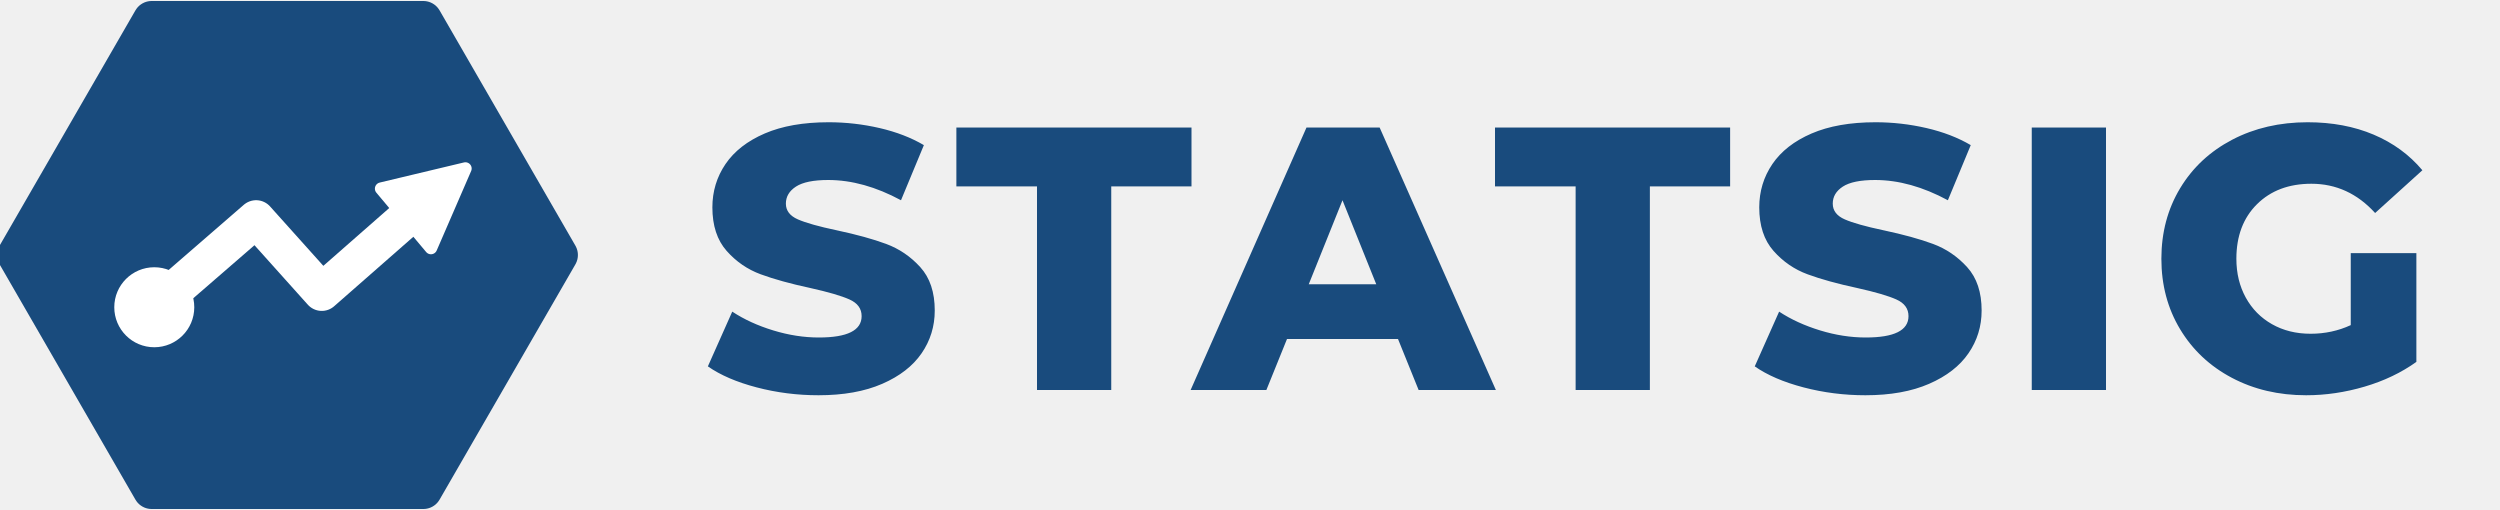
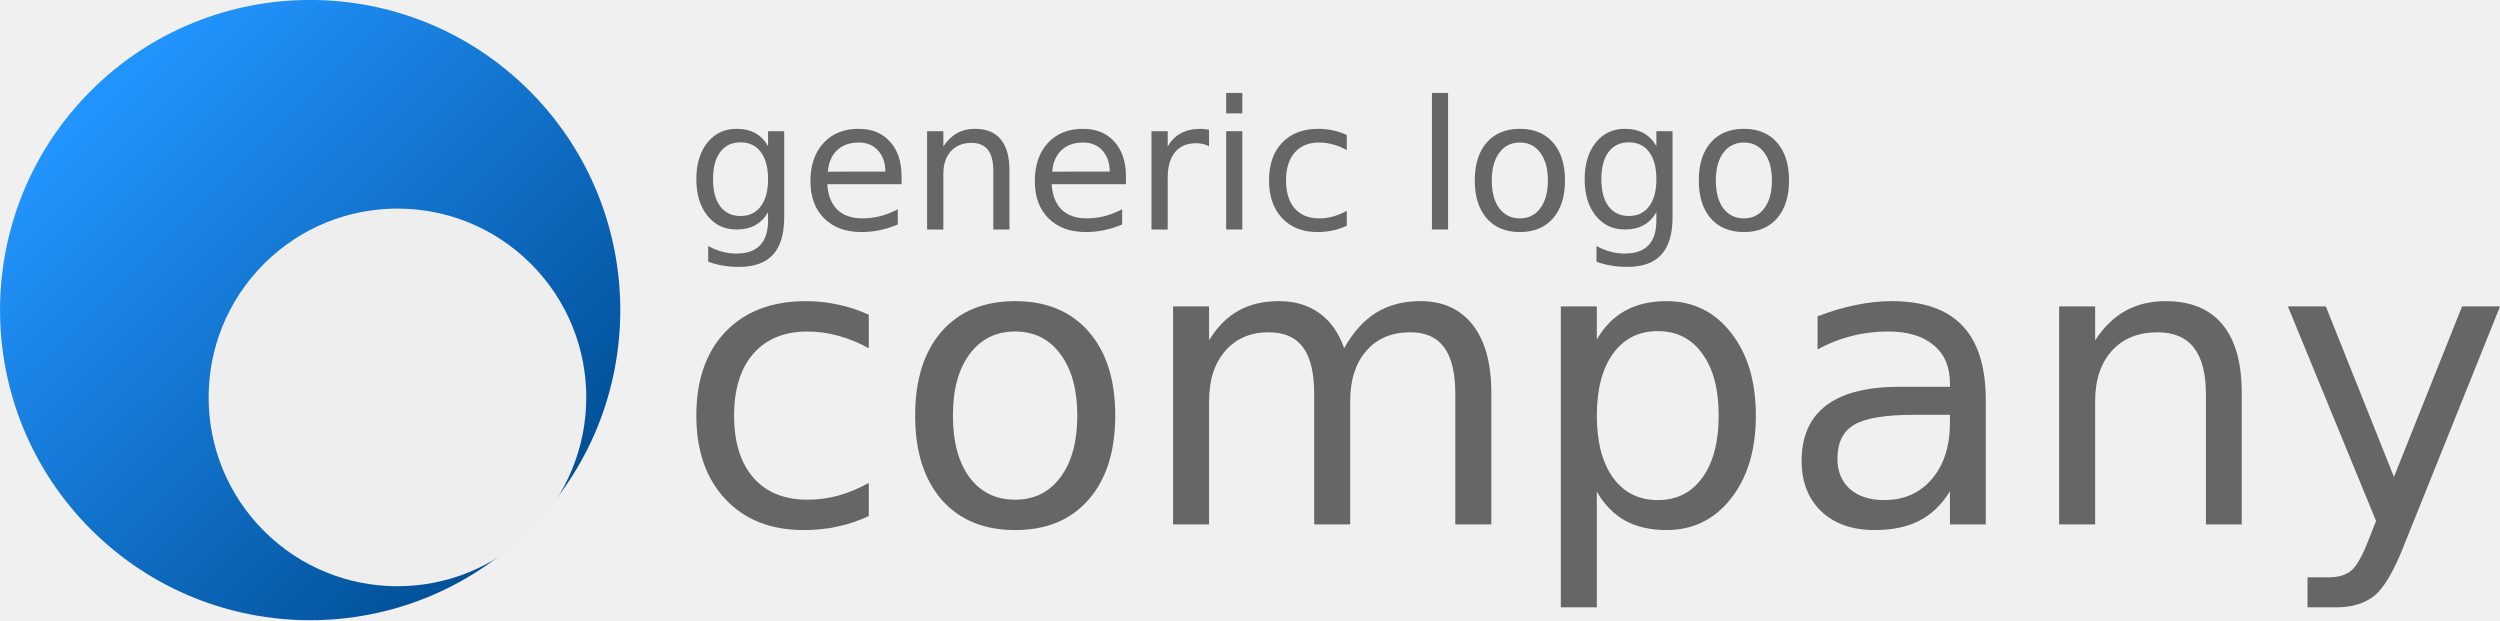
- <svg xmlns="http://www.w3.org/2000/svg" xmlns:xlink="http://www.w3.org/1999/xlink" width="1000px" height="204px" viewBox="0 0 1000 204" version="1.1">
-   <defs>
-     <polygon id="path-1" points="128.581 6.337 113.081 37.337 144.081 37.337" />
-     <linearGradient x1="100%" y1="50%" x2="0%" y2="50%" id="linearGradient-3">
-       <stop stop-color="#F2A500" offset="0%" />
-       <stop stop-color="#E16C00" offset="100%" />
+ <svg xmlns="http://www.w3.org/2000/svg" id="svg4692" viewBox="0 0 1425.8 353.74" version="1.1">
+   <defs id="defs4694">
+     <linearGradient id="linearGradient5311" y2="488.43" gradientUnits="userSpaceOnUse" x2="-469.87" y1="-68.973" x1="-467.57">
+       <stop id="stop5227" style="stop-color:#2294fe" offset="0" />
+       <stop id="stop5229" style="stop-color:#014f96" offset="1" />
    </linearGradient>
  </defs>
-   <g id="Page-1" stroke="none" stroke-width="1" fill="none" fill-rule="evenodd">
-     <g id="Group-3" transform="translate(15, 2)">
-       <g id="Group" transform="translate(-0, 0)">
-         <g id="Group-Copy" transform="translate(-0, -0)">
-           <path d="M100,-8.66 L194.103,45.67 L194.103,154.33 L100,208.66 L5.897,154.33 L5.897,45.67 L100,-8.66 Z" id="Polygon-Copy" stroke="#194B7D" stroke-width="15" fill="#194B7D" stroke-linejoin="round" transform="translate(100, 100) rotate(-270) translate(-100, -100) " />
-           <g id="Group-2" transform="translate(30.71061, 53.53465)">
-             <polyline id="Path" stroke="#FFFFFF" stroke-width="15" stroke-linecap="round" stroke-linejoin="round" points="16 67.366 56.733 32.046 82.997 61.33 124 25.366" />
-             <circle id="Oval" fill="#FFFFFF" cx="16" cy="67.366" r="16" />
-             <mask id="mask-2" fill="white">
-               <use xlink:href="#path-1" />
-             </mask>
-             <use id="Path-3" stroke="#FFFFFF" stroke-width="5" fill="#FFFFFF" stroke-linejoin="round" transform="translate(128.5812, 21.8369) rotate(-310) translate(-128.5812, -21.8369) " xlink:href="#path-1" />
-           </g>
-         </g>
-         <path d="M312.4,156.1 C322.4,156.1 330.9,154.575 337.9,151.525 C344.9,148.475 350.15,144.4 353.65,139.3 C357.15,134.2 358.9,128.5 358.9,122.2 C358.9,114.9 356.975,109.125 353.125,104.875 C349.275,100.625 344.725,97.525 339.475,95.575 C334.225,93.625 327.6,91.8 319.6,90.1 C312.5,88.6 307.35,87.15 304.15,85.75 C300.95,84.35 299.35,82.25 299.35,79.45 C299.35,76.65 300.7,74.375 303.4,72.625 C306.1,70.875 310.4,70 316.3,70 C325.7,70 335.4,72.7 345.4,78.1 L345.4,78.1 L354.55,56.05 C349.45,53.05 343.55,50.775 336.85,49.225 C330.15,47.675 323.35,46.9 316.45,46.9 C306.35,46.9 297.825,48.4 290.875,51.4 C283.925,54.4 278.7,58.475 275.2,63.625 C271.7,68.775 269.95,74.55 269.95,80.95 C269.95,88.25 271.85,94.05 275.65,98.35 C279.45,102.65 284,105.775 289.3,107.725 C294.6,109.675 301.2,111.5 309.1,113.2 C316.3,114.8 321.525,116.325 324.775,117.775 C328.025,119.225 329.65,121.45 329.65,124.45 C329.65,130.15 323.95,133 312.55,133 C306.55,133 300.45,132.05 294.25,130.15 C288.05,128.25 282.6,125.75 277.9,122.65 L277.9,122.65 L268.15,144.55 C273.15,148.05 279.65,150.85 287.65,152.95 C295.65,155.05 303.9,156.1 312.4,156.1 Z M429.5,154 L429.5,72.55 L461.6,72.55 L461.6,49 L367.55,49 L367.55,72.55 L399.8,72.55 L399.8,154 L429.5,154 Z M491.55,154 L499.8,133.6 L544.2,133.6 L552.45,154 L583.35,154 L536.85,49 L507.6,49 L461.25,154 L491.55,154 Z M535.5,111.7 L508.5,111.7 L522,78.1 L535.5,111.7 Z M644.95,154 L644.95,72.55 L677.05,72.55 L677.05,49 L583,49 L583,72.55 L615.25,72.55 L615.25,154 L644.95,154 Z M731.15,156.1 C741.15,156.1 749.65,154.575 756.65,151.525 C763.65,148.475 768.9,144.4 772.4,139.3 C775.9,134.2 777.65,128.5 777.65,122.2 C777.65,114.9 775.725,109.125 771.875,104.875 C768.025,100.625 763.475,97.525 758.225,95.575 C752.975,93.625 746.35,91.8 738.35,90.1 C731.25,88.6 726.1,87.15 722.9,85.75 C719.7,84.35 718.1,82.25 718.1,79.45 C718.1,76.65 719.45,74.375 722.15,72.625 C724.85,70.875 729.15,70 735.05,70 C744.45,70 754.15,72.7 764.15,78.1 L764.15,78.1 L773.3,56.05 C768.2,53.05 762.3,50.775 755.6,49.225 C748.9,47.675 742.1,46.9 735.2,46.9 C725.1,46.9 716.575,48.4 709.625,51.4 C702.675,54.4 697.45,58.475 693.95,63.625 C690.45,68.775 688.7,74.55 688.7,80.95 C688.7,88.25 690.6,94.05 694.4,98.35 C698.2,102.65 702.75,105.775 708.05,107.725 C713.35,109.675 719.95,111.5 727.85,113.2 C735.05,114.8 740.275,116.325 743.525,117.775 C746.775,119.225 748.4,121.45 748.4,124.45 C748.4,130.15 742.7,133 731.3,133 C725.3,133 719.2,132.05 713,130.15 C706.8,128.25 701.35,125.75 696.65,122.65 L696.65,122.65 L686.9,144.55 C691.9,148.05 698.4,150.85 706.4,152.95 C714.4,155.05 722.65,156.1 731.15,156.1 Z M827.4,154 L827.4,49 L797.7,49 L797.7,154 L827.4,154 Z M907.45,156.1 C915.25,156.1 923.05,154.95 930.85,152.65 C938.65,150.35 945.55,147.05 951.55,142.75 L951.55,142.75 L951.55,99.25 L925.3,99.25 L925.3,128.05 C920.3,130.35 914.95,131.5 909.25,131.5 C903.45,131.5 898.3,130.225 893.8,127.675 C889.3,125.125 885.8,121.575 883.3,117.025 C880.8,112.475 879.55,107.3 879.55,101.5 C879.55,92.4 882.3,85.125 887.8,79.675 C893.3,74.225 900.55,71.5 909.55,71.5 C919.45,71.5 927.95,75.4 935.05,83.2 L935.05,83.2 L953.95,66.1 C948.75,59.9 942.25,55.15 934.45,51.85 C926.65,48.55 917.85,46.9 908.05,46.9 C896.85,46.9 886.8,49.225 877.9,53.875 C869,58.525 862.05,65 857.05,73.3 C852.05,81.6 849.55,91 849.55,101.5 C849.55,112 852.05,121.4 857.05,129.7 C862.05,138 868.95,144.475 877.75,149.125 C886.55,153.775 896.45,156.1 907.45,156.1 Z" id="STATSIG" fill="#194B7D" fill-rule="nonzero" />
+   <g id="layer1" transform="translate(364.43 8.4823)">
+     <g id="g5286">
+       <g id="text4703" style="fill:#666666" transform="translate(-14.426 -21.336)">
+         <path id="path5264" d="m145.49 192.37v19.095c-5.773-3.182-11.583-5.551-17.43-7.105-5.773-1.628-11.62-2.442-17.541-2.442-13.248 0-23.536 4.219-30.863 12.656-7.327 8.363-10.991 20.131-10.991 35.304-0 15.172 3.663 26.977 10.991 35.415 7.327 8.363 17.615 12.545 30.863 12.545 5.921 0 11.768-0.777 17.541-2.331 5.847-1.628 11.657-4.034 17.43-7.216v18.873c-5.699 2.664-11.62 4.663-17.763 5.995-6.069 1.332-12.545 1.998-19.428 1.998-18.725 0-33.601-5.884-44.629-17.652s-16.542-27.643-16.542-47.627c-0-20.279 5.551-36.229 16.653-47.849 11.176-11.62 26.459-17.43 45.85-17.43 6.291 0 12.434 0.666 18.429 1.998 5.995 1.258 11.805 3.183 17.43 5.773" />
+         <path id="path5266" d="m228.98 201.92c-10.954 0-19.613 4.293-25.978 12.878-6.365 8.511-9.548 20.205-9.547 35.082-0 14.876 3.146 26.607 9.437 35.193 6.365 8.511 15.061 12.767 26.089 12.767 10.88 0 19.502-4.293 25.867-12.878 6.365-8.585 9.547-20.279 9.547-35.082-0-14.728-3.183-26.385-9.547-34.971-6.365-8.659-14.987-12.989-25.867-12.989m0-17.319c17.763 0 31.714 5.773 41.854 17.319s15.209 27.532 15.209 47.96c-0 20.353-5.07 36.34-15.209 47.96-10.14 11.546-24.091 17.319-41.854 17.319-17.837 0-31.825-5.773-41.965-17.319-10.066-11.62-15.098-27.606-15.098-47.96-0-20.427 5.033-36.414 15.098-47.96 10.14-11.546 24.128-17.319 41.965-17.319" />
+         <path id="path5268" d="m416.6 211.46c5.107-9.177 11.213-15.949 18.318-20.316 7.105-4.367 15.468-6.55 25.09-6.55 12.952 0 22.943 4.552 29.975 13.655 7.031 9.03 10.546 21.908 10.547 38.634v75.048h-20.538v-74.382c-0-11.916-2.11-20.76-6.328-26.533-4.219-5.773-10.658-8.659-19.317-8.659-10.584 0-18.947 3.516-25.09 10.547-6.143 7.031-9.215 16.616-9.214 28.754v70.274h-20.538v-74.382c-0-11.99-2.109-20.834-6.328-26.533-4.219-5.773-10.732-8.659-19.539-8.659-10.436 0-18.725 3.553-24.868 10.658-6.143 7.031-9.214 16.579-9.214 28.643v70.274h-20.538v-124.34h20.538v19.317c4.663-7.623 10.251-13.248 16.764-16.875 6.513-3.627 14.247-5.44 23.203-5.44 9.029 0 16.69 2.295 22.981 6.883 6.365 4.589 11.065 11.25 14.099 19.983" />
+         <path id="path5270" d="m560.7 293.28v65.945h-20.538v-171.63h20.538v18.873c4.293-7.401 9.695-12.878 16.209-16.431 6.587-3.627 14.432-5.44 23.536-5.44 15.098 0 27.347 5.995 36.747 17.985 9.473 11.99 14.21 27.755 14.21 47.294-0 19.539-4.737 35.304-14.21 47.294-9.4 11.99-21.649 17.985-36.747 17.985-9.104 0-16.949-1.776-23.536-5.329-6.513-3.627-11.916-9.14-16.209-16.542m69.497-43.408c-0-15.024-3.109-26.792-9.325-35.304-6.143-8.585-14.617-12.878-25.423-12.878-10.806 0-19.317 4.293-25.534 12.878-6.143 8.511-9.214 20.279-9.214 35.304-0 15.024 3.071 26.829 9.214 35.415 6.217 8.511 14.728 12.767 25.534 12.767 10.806 0 19.28-4.256 25.423-12.767 6.217-8.585 9.325-20.39 9.325-35.415" />
+         <path id="path5272" d="m741.77 249.43c-16.505 0-27.94 1.887-34.304 5.662-6.365 3.775-9.548 10.214-9.547 19.317-0 7.253 2.368 13.026 7.105 17.319 4.811 4.219 11.324 6.328 19.539 6.328 11.324 0 20.39-3.997 27.199-11.99 6.883-8.067 10.325-18.762 10.325-32.084v-4.552h-20.316m40.744-8.437v70.94h-20.427v-18.873c-4.663 7.549-10.473 13.137-17.43 16.764-6.957 3.553-15.469 5.329-25.534 5.329-12.73 0-22.87-3.553-30.419-10.658-7.475-7.179-11.213-16.764-11.213-28.754-0-13.988 4.663-24.535 13.988-31.64 9.399-7.105 23.388-10.658 41.965-10.658h28.643v-1.998c-0-9.399-3.109-16.653-9.325-21.759-6.143-5.181-14.802-7.771-25.978-7.771-7.105 0-14.025 0.851-20.76 2.553-6.735 1.702-13.211 4.256-19.428 7.66v-18.873c7.475-2.886 14.728-5.033 21.759-6.439 7.031-1.48 13.877-2.22 20.538-2.22 17.985 0 31.418 4.663 40.299 13.988 8.881 9.326 13.322 23.462 13.322 42.409" />
+         <path id="path5274" d="m928.5 236.89v75.048h-20.427v-74.382c-0-11.768-2.295-20.575-6.883-26.422-4.589-5.847-11.472-8.77-20.649-8.77-11.028 0-19.724 3.516-26.089 10.547-6.365 7.031-9.548 16.616-9.547 28.754v70.274h-20.538v-124.34h20.538v19.317c4.885-7.475 10.621-13.063 17.208-16.764 6.661-3.7 14.321-5.551 22.981-5.551 14.284 0 25.09 4.441 32.417 13.322 7.327 8.807 10.991 21.797 10.991 38.967" />
+         <path id="path5276" d="m1021.2 323.48c-5.773 14.802-11.398 24.461-16.875 28.976-5.477 4.515-12.804 6.772-21.981 6.772h-16.32v-17.097h11.99c5.625-0 9.992-1.332 13.1-3.997s6.55-8.955 10.325-18.873l3.664-9.325-50.291-122.34h21.648l38.856 97.252 38.856-97.252h21.648l-54.621 135.89" />
+       </g>
+       <g id="text4707" style="fill:#666666" transform="translate(-416.34 -21.336)">
+         <path id="path5241" d="m489.95 115.06c-0-6.675-1.385-11.848-4.155-15.519-2.737-3.671-6.591-5.507-11.564-5.507-4.939 0-8.794 1.836-11.564 5.507-2.737 3.671-4.105 8.844-4.105 15.519-0 6.642 1.368 11.798 4.105 15.469 2.77 3.671 6.625 5.507 11.564 5.507 4.973 0 8.828-1.836 11.564-5.507 2.77-3.671 4.155-8.828 4.155-15.469m9.211 21.727c-0 9.545-2.119 16.637-6.358 21.276-4.239 4.672-10.73 7.009-19.474 7.009-3.237-0-6.291-0.25-9.161-0.751-2.87-0.467-5.657-1.202-8.36-2.203v-8.961c2.703 1.468 5.373 2.553 8.01 3.254 2.637 0.701 5.323 1.051 8.06 1.051 6.041-0 10.563-1.585 13.567-4.756 3.004-3.137 4.505-7.893 4.506-14.268v-4.556c-1.902 3.304-4.339 5.774-7.309 7.409-2.97 1.635-6.525 2.453-10.663 2.453-6.875 0-12.415-2.62-16.621-7.86-4.205-5.24-6.308-12.182-6.308-20.826-0-8.677 2.103-15.636 6.308-20.876 4.205-5.24 9.745-7.86 16.621-7.86 4.138 0 7.693 0.818 10.663 2.453 2.97 1.635 5.407 4.105 7.309 7.409v-8.511h9.211v49.111" />
+         <path id="path5243" d="m566.09 113.41v4.506h-42.352c0.4 6.341 2.303 11.18 5.707 14.518 3.438 3.304 8.21 4.956 14.318 4.956 3.538 0 6.959-0.434 10.263-1.302 3.337-0.868 6.641-2.169 9.912-3.905v8.711c-3.304 1.402-6.692 2.47-10.163 3.204-3.471 0.734-6.992 1.101-10.563 1.101-8.944 0-16.037-2.603-21.276-7.81-5.206-5.206-7.81-12.248-7.81-21.126-0-9.178 2.47-16.454 7.409-21.827 4.973-5.407 11.664-8.11 20.075-8.11 7.543 0 13.5 2.436 17.872 7.309 4.405 4.839 6.608 11.431 6.608 19.774m-9.211-2.703c-0.067-5.04-1.485-9.061-4.255-12.065-2.737-3.004-6.375-4.505-10.914-4.506-5.14 0-9.261 1.452-12.365 4.355-3.071 2.904-4.839 6.992-5.307 12.265l32.841-0.05" />
+         <path id="path5245" d="m627.62 109.9v33.842h-9.211v-33.541c-0-5.306-1.035-9.278-3.104-11.915-2.069-2.636-5.173-3.955-9.312-3.955-4.973 0-8.894 1.585-11.765 4.756-2.87 3.171-4.305 7.493-4.305 12.966v31.689h-9.261v-56.069h9.261v8.711c2.203-3.371 4.789-5.891 7.76-7.559 3.004-1.669 6.458-2.503 10.363-2.503 6.441 0 11.314 2.002 14.618 6.007 3.304 3.972 4.956 9.829 4.956 17.572" />
+         <path id="path5247" d="m694.05 113.41v4.506h-42.352c0.4 6.341 2.303 11.18 5.707 14.518 3.438 3.304 8.21 4.956 14.318 4.956 3.538 0 6.959-0.434 10.263-1.302 3.337-0.868 6.641-2.169 9.912-3.905v8.711c-3.304 1.402-6.692 2.47-10.163 3.204-3.471 0.734-6.992 1.101-10.563 1.101-8.944 0-16.037-2.603-21.276-7.81-5.206-5.206-7.81-12.248-7.81-21.126 0-9.178 2.47-16.454 7.409-21.827 4.973-5.407 11.664-8.11 20.075-8.11 7.543 0 13.5 2.436 17.872 7.309 4.405 4.839 6.608 11.431 6.608 19.774m-9.211-2.703c-0.067-5.04-1.485-9.061-4.255-12.065-2.737-3.004-6.375-4.505-10.913-4.506-5.14 0-9.261 1.452-12.365 4.355-3.071 2.904-4.839 6.992-5.307 12.265l32.841-0.05" />
+         <path id="path5249" d="m741.46 96.286c-1.035-0.601-2.169-1.035-3.404-1.302-1.202-0.3-2.537-0.451-4.005-0.451-5.207 0-9.211 1.702-12.015 5.106-2.77 3.371-4.155 8.227-4.155 14.568v29.537h-9.261v-56.069h9.261v8.711c1.936-3.404 4.455-5.924 7.559-7.559 3.104-1.669 6.875-2.503 11.314-2.503 0.634 0 1.335 0.05 2.103 0.15 0.768 0.067 1.619 0.184 2.553 0.35l0.05 9.462" />
+         <path id="path5251" d="m751.22 87.676h9.211v56.069h-9.211v-56.069m0-21.827h9.211v11.664h-9.211v-11.664" />
+         <path id="path5253" d="m820.01 89.828v8.611c-2.603-1.435-5.223-2.503-7.86-3.204-2.603-0.734-5.24-1.101-7.91-1.101-5.974 0-10.613 1.902-13.917 5.707-3.304 3.771-4.956 9.078-4.956 15.92-0 6.842 1.652 12.165 4.956 15.97 3.304 3.771 7.943 5.657 13.917 5.657 2.67 0 5.306-0.35 7.91-1.051 2.637-0.734 5.256-1.819 7.86-3.254v8.511c-2.57 1.202-5.24 2.103-8.01 2.703-2.737 0.601-5.657 0.901-8.761 0.901-8.444 0-15.152-2.653-20.125-7.96-4.973-5.307-7.459-12.465-7.459-21.477-0-9.145 2.503-16.337 7.509-21.577 5.04-5.24 11.931-7.86 20.676-7.86 2.837 0 5.607 0.3 8.31 0.901 2.703 0.567 5.323 1.435 7.86 2.603" />
+         <path id="path5255" d="m868.57 65.849h9.211v77.896h-9.211v-77.896" />
+         <path id="path5257" d="m918.73 94.134c-4.939 0-8.844 1.936-11.714 5.807-2.87 3.838-4.305 9.111-4.305 15.82-0 6.708 1.418 11.998 4.255 15.87 2.87 3.838 6.792 5.757 11.765 5.757 4.906 0 8.794-1.936 11.664-5.807 2.87-3.871 4.305-9.145 4.305-15.82-0-6.641-1.435-11.898-4.305-15.769-2.87-3.905-6.758-5.857-11.664-5.857m0-7.81c8.01 0 14.301 2.603 18.873 7.81 4.572 5.207 6.858 12.415 6.859 21.627-0 9.178-2.286 16.387-6.859 21.627-4.572 5.206-10.863 7.81-18.873 7.81-8.043 0-14.351-2.603-18.923-7.81-4.539-5.24-6.808-12.449-6.808-21.627 0-9.211 2.269-16.42 6.808-21.627 4.572-5.206 10.88-7.81 18.923-7.81" />
+         <path id="path5259" d="m996.58 115.06c-0-6.675-1.385-11.848-4.155-15.519-2.737-3.671-6.591-5.507-11.564-5.507-4.939 0-8.794 1.836-11.564 5.507-2.737 3.671-4.105 8.844-4.105 15.519-0 6.642 1.368 11.798 4.105 15.469 2.77 3.671 6.625 5.507 11.564 5.507 4.973 0 8.828-1.836 11.564-5.507 2.77-3.671 4.155-8.828 4.155-15.469m9.211 21.727c-0 9.545-2.119 16.637-6.358 21.276-4.239 4.672-10.73 7.009-19.474 7.009-3.237-0-6.291-0.25-9.161-0.751-2.87-0.467-5.657-1.202-8.36-2.203v-8.961c2.703 1.468 5.373 2.553 8.01 3.254 2.637 0.701 5.323 1.051 8.06 1.051 6.041-0 10.563-1.585 13.567-4.756 3.004-3.137 4.505-7.893 4.506-14.268v-4.556c-1.902 3.304-4.339 5.774-7.309 7.409-2.97 1.635-6.525 2.453-10.663 2.453-6.875 0-12.415-2.62-16.621-7.86-4.205-5.24-6.308-12.182-6.308-20.826 0-8.677 2.103-15.636 6.308-20.876 4.205-5.24 9.745-7.86 16.621-7.86 4.138 0 7.693 0.818 10.663 2.453 2.97 1.635 5.407 4.105 7.309 7.409v-8.511h9.211v49.111" />
+         <path id="path5261" d="m1046.5 94.134c-4.939 0-8.844 1.936-11.714 5.807-2.87 3.838-4.305 9.111-4.305 15.82 0 6.708 1.418 11.998 4.255 15.87 2.87 3.838 6.792 5.757 11.765 5.757 4.906 0 8.794-1.936 11.664-5.807 2.87-3.871 4.305-9.145 4.305-15.82 0-6.641-1.435-11.898-4.305-15.769-2.87-3.905-6.758-5.857-11.664-5.857m0-7.81c8.01 0 14.301 2.603 18.873 7.81 4.572 5.207 6.858 12.415 6.859 21.627-0 9.178-2.286 16.387-6.859 21.627-4.572 5.206-10.864 7.81-18.873 7.81-8.043 0-14.351-2.603-18.924-7.81-4.539-5.24-6.808-12.449-6.808-21.627 0-9.211 2.269-16.42 6.808-21.627 4.572-5.206 10.88-7.81 18.924-7.81" />
+       </g>
+       <g id="g5278" transform="matrix(.43789 -.43789 .43789 .43789 -547.02 450.07)">
+         <path id="path4711" style="fill:url(#linearGradient5311)" d="m-184.26 202.82c0 157.74-127.87 285.61-285.61 285.61s-285.61-127.87-285.61-285.61 127.87-285.61 285.61-285.61 285.61 127.87 285.61 285.61z" transform="translate(1202 -114.01)" />
+         <path id="path4713" style="fill:#eeeeee" d="m-184.26 202.82c0 157.74-127.87 285.61-285.61 285.61s-285.61-127.87-285.61-285.61 127.87-285.61 285.61-285.61 285.61 127.87 285.61 285.61z" transform="matrix(.60887 0 0 .60887 1018.2 79.03)" />
      </g>
    </g>
  </g>
</svg>
